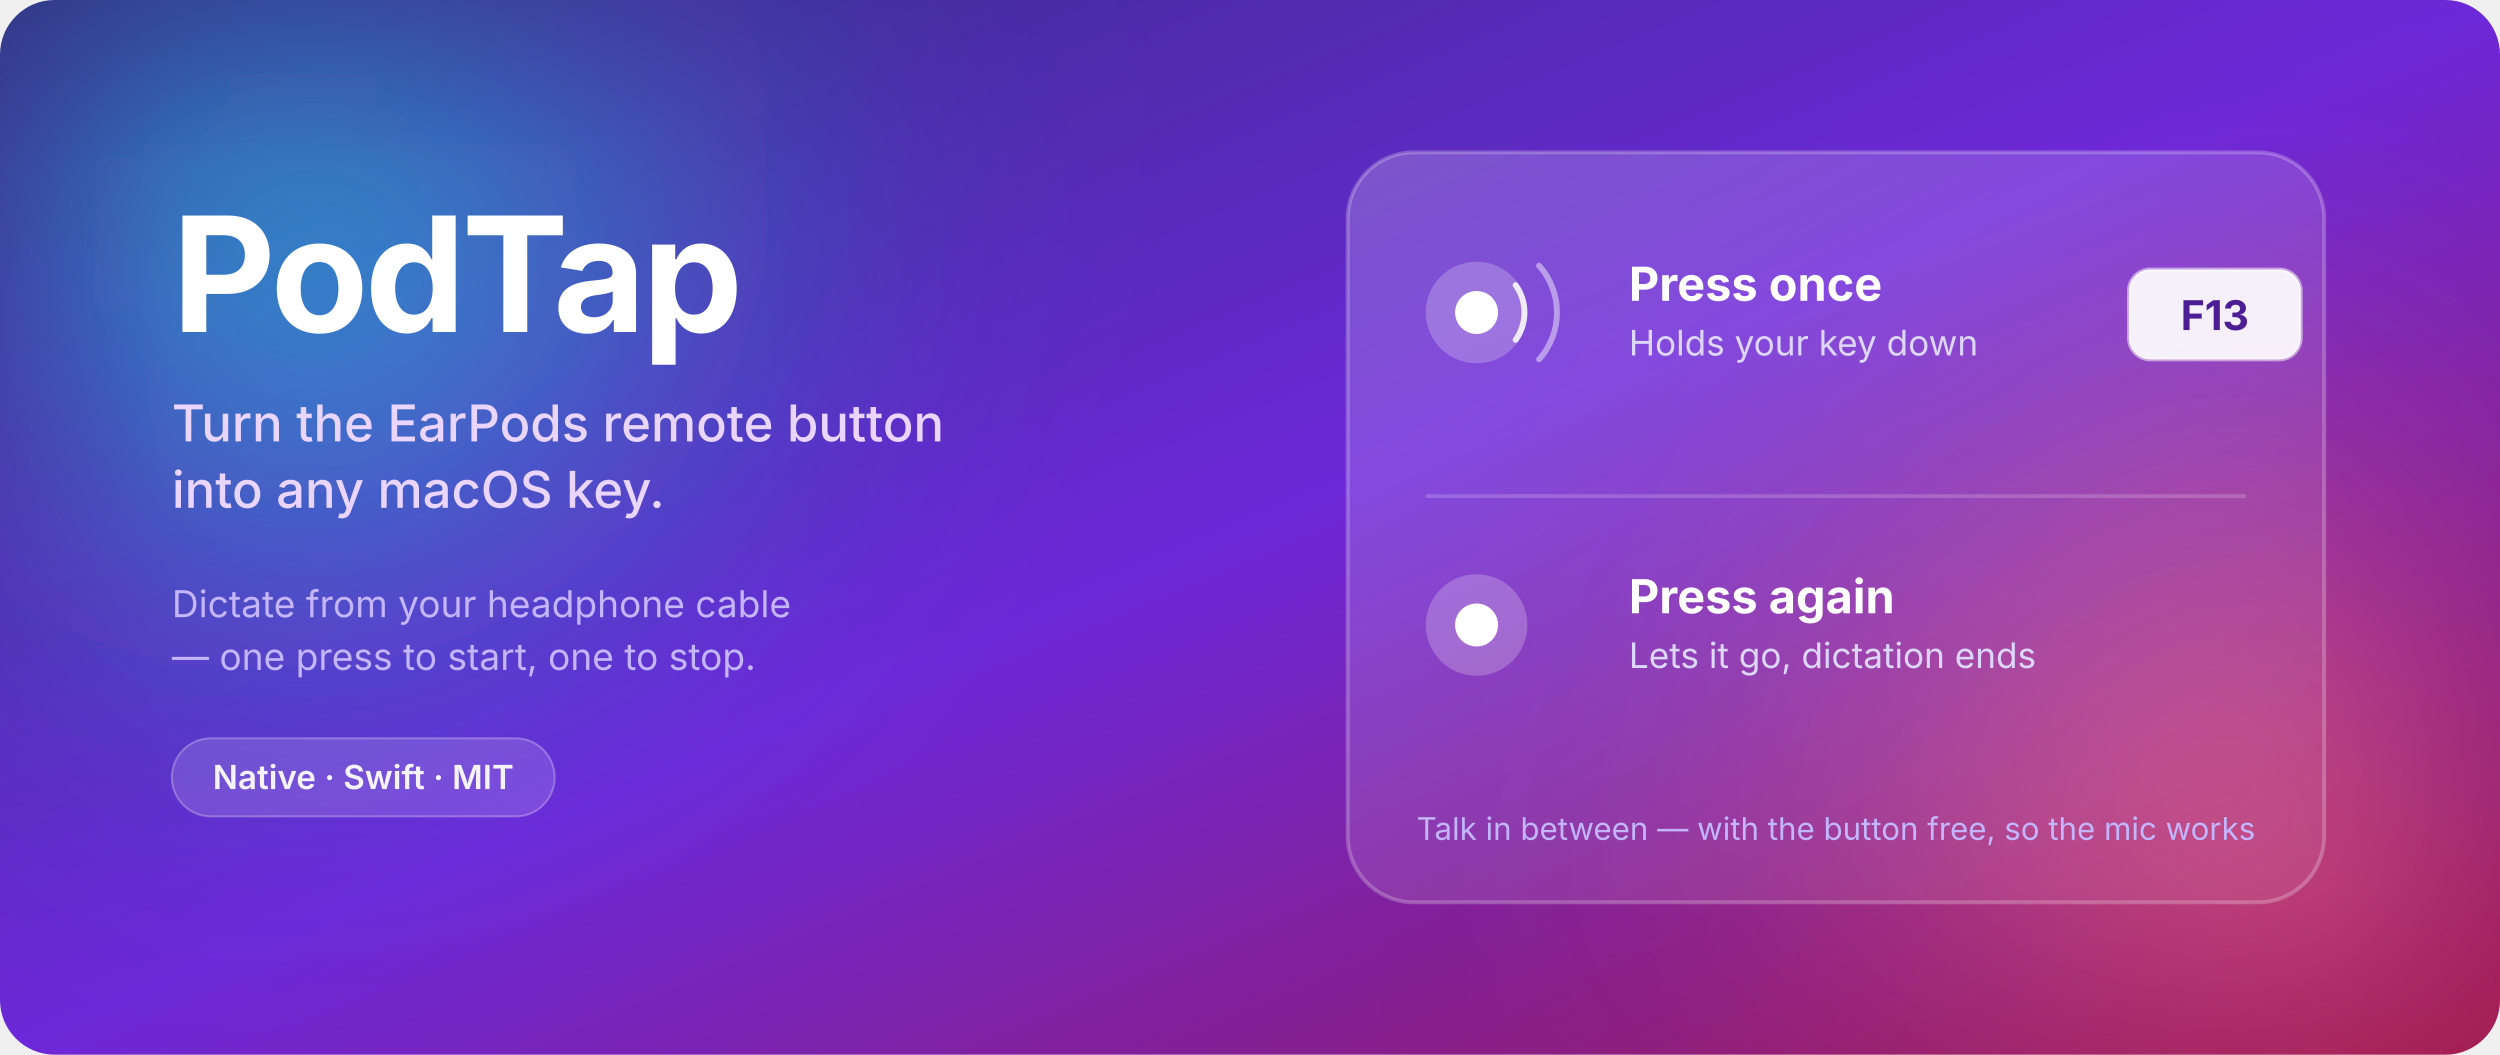
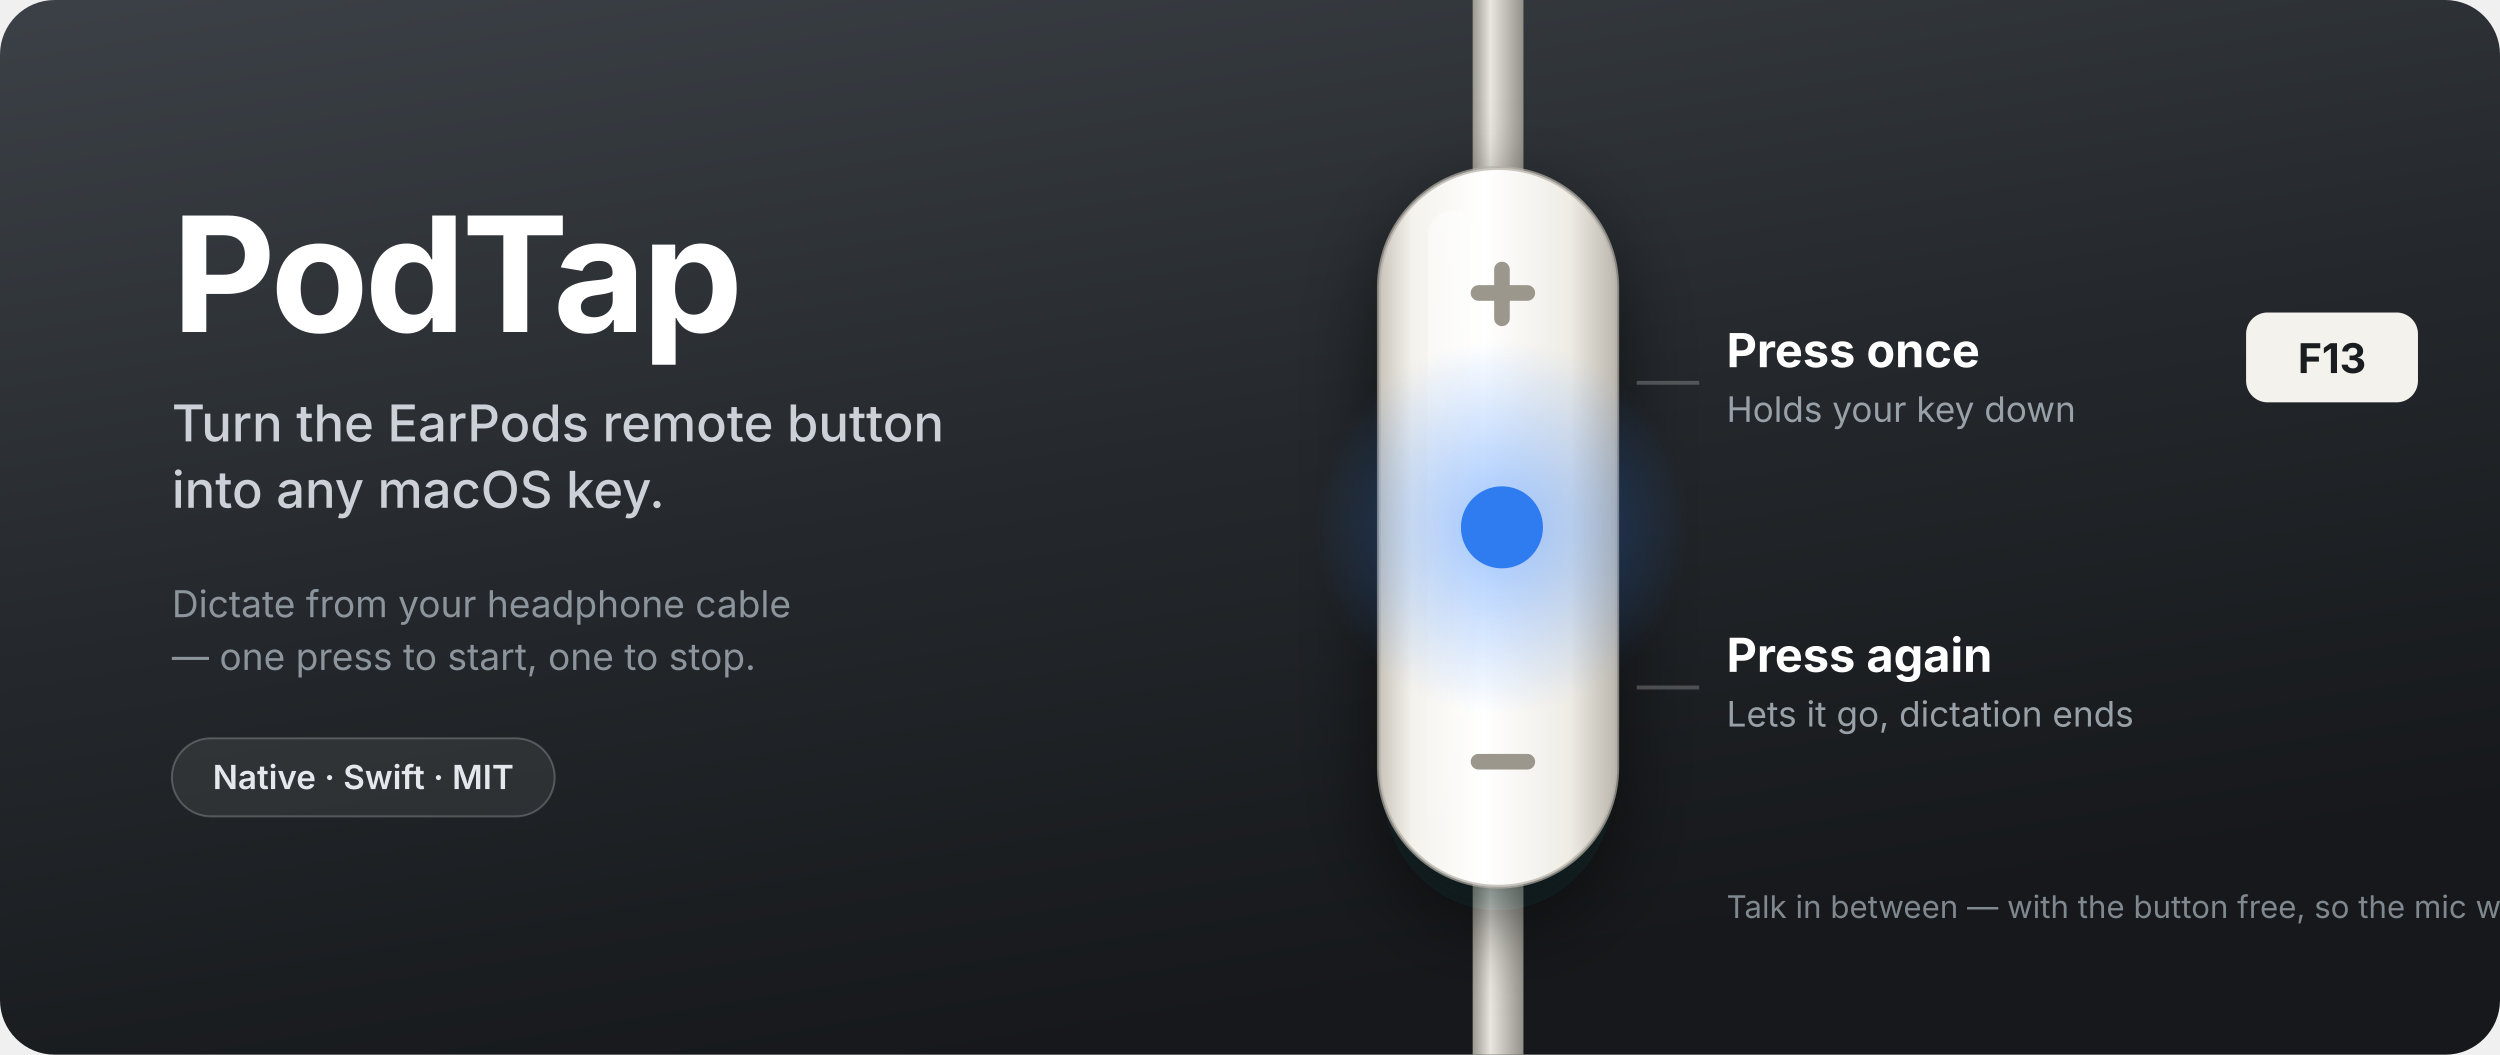
<svg xmlns="http://www.w3.org/2000/svg" viewBox="0 0 1280 540" width="1280" height="540" font-family="-apple-system, BlinkMacSystemFont, 'Segoe UI', Inter, Helvetica, Arial, sans-serif">
  <defs>
-     <linearGradient id="sky" x1="0" y1="0" x2="1" y2="1">
-       <stop offset="0%" stop-color="#312E81" />
-       <stop offset="50%" stop-color="#6D28D9" />
-       <stop offset="100%" stop-color="#9D174D" />
+     <linearGradient id="ground" x1="0" y1="0" x2="0.4" y2="1">
+       <stop offset="0%" stop-color="#3C4147" />
+       <stop offset="55%" stop-color="#24282C" />
+       <stop offset="100%" stop-color="#16181B" />
    </linearGradient>
-     <radialGradient id="haloCool" cx="50%" cy="50%" r="50%">
-       <stop offset="0%" stop-color="#22D3EE" stop-opacity="0.85" />
-       <stop offset="100%" stop-color="#22D3EE" stop-opacity="0" />
+     <linearGradient id="shell" x1="0" y1="0" x2="1" y2="0">
+       <stop offset="0%" stop-color="#C8C4BB" />
+       <stop offset="14%" stop-color="#F4F2EC" />
+       <stop offset="44%" stop-color="#FFFFFF" />
+       <stop offset="80%" stop-color="#EFECE5" />
+       <stop offset="100%" stop-color="#BAB6AD" />
+     </linearGradient>
+     <linearGradient id="cord" x1="0" y1="0" x2="1" y2="0">
+       <stop offset="0%" stop-color="#9A978F" />
+       <stop offset="35%" stop-color="#E9E6DF" />
+       <stop offset="100%" stop-color="#94918A" />
+     </linearGradient>
+     <linearGradient id="sheen" x1="0" y1="0" x2="0" y2="1">
+       <stop offset="0%" stop-color="#FFFFFF" stop-opacity="0.9" />
+       <stop offset="100%" stop-color="#FFFFFF" stop-opacity="0.08" />
+     </linearGradient>
+     <radialGradient id="glow" cx="50%" cy="50%" r="50%">
+       <stop offset="0%" stop-color="#3E8BFF" stop-opacity="0.5" />
+       <stop offset="100%" stop-color="#3E8BFF" stop-opacity="0" />
    </radialGradient>
-     <radialGradient id="haloWarm" cx="50%" cy="50%" r="50%">
-       <stop offset="0%" stop-color="#FB7185" stop-opacity="0.8" />
-       <stop offset="100%" stop-color="#FB7185" stop-opacity="0" />
-     </radialGradient>
-     <linearGradient id="pane" x1="0" y1="0" x2="0.7" y2="1">
-       <stop offset="0%" stop-color="#FFFFFF" stop-opacity="0.20" />
-       <stop offset="100%" stop-color="#FFFFFF" stop-opacity="0.06" />
-     </linearGradient>
-     <filter id="wide" x="-50%" y="-50%" width="200%" height="200%">
-       <feGaussianBlur stdDeviation="90" />
+     <filter id="cast" x="-60%" y="-60%" width="220%" height="220%">
+       <feDropShadow dx="0" dy="16" stdDeviation="22" flood-color="#05070A" flood-opacity="0.6" />
    </filter>
    <clipPath id="frame">
      <rect width="1280" height="540" rx="28" ry="28" />
    </clipPath>
  </defs>
  <g clip-path="url(#frame)">
-     <rect width="1280" height="540" fill="url(#sky)" />
-     <circle cx="140" cy="90" r="300" fill="url(#haloCool)" filter="url(#wide)" />
-     <circle cx="1180" cy="470" r="320" fill="url(#haloWarm)" filter="url(#wide)" />
+     <rect width="1280" height="540" fill="url(#ground)" />
    <g transform="translate(88 170)">
      <text x="0" y="0" font-size="82" font-weight="700" fill="#FFFFFF" letter-spacing="-2">PodTap</text>
-       <text x="0" y="56" font-size="26" font-weight="500" fill="#E9D5FF">
+       <text x="0" y="56" font-size="26" font-weight="500" fill="#CBD1D7">
        <tspan x="0">Turn the EarPods remote button</tspan>
        <tspan x="0" dy="34">into any macOS key.</tspan>
      </text>
-       <text x="0" y="146" font-size="19" fill="#C4B5FD">
+       <text x="0" y="146" font-size="19" fill="#8C949C">
        <tspan x="0">Dictate from your headphone cable</tspan>
        <tspan x="0" dy="27">— one press to start, one to stop.</tspan>
      </text>
      <g transform="translate(0 208)">
-         <rect x="0" y="0" width="196" height="40" rx="20" fill="#FFFFFF" fill-opacity="0.14" stroke="#FFFFFF" stroke-opacity="0.28" />
-         <text x="98" y="26" font-size="17" font-weight="600" fill="#F5F3FF" text-anchor="middle">Native · Swift · MIT</text>
+         <rect x="0" y="0" width="196" height="40" rx="20" fill="#FFFFFF" fill-opacity="0.07" stroke="#FFFFFF" stroke-opacity="0.22" />
+         <text x="98" y="26" font-size="17" font-weight="600" fill="#E4E8EC" text-anchor="middle">Native · Swift · MIT</text>
      </g>
    </g>
-     <g transform="translate(690 78)">
-       <rect x="0" y="0" width="500" height="384" rx="34" fill="url(#pane)" stroke="#FFFFFF" stroke-opacity="0.24" stroke-width="2" />
-       <g transform="translate(40 56)">
-         <circle cx="26" cy="26" r="26" fill="#FFFFFF" fill-opacity="0.22" />
-         <circle cx="26" cy="26" r="11" fill="#FFFFFF" />
-         <g fill="none" stroke="#FFFFFF" stroke-width="3" stroke-linecap="round">
-           <path d="M 46 12 A 24 24 0 0 1 46 40" stroke-opacity="0.85" />
-           <path d="M 58 2 A 36 36 0 0 1 58 50" stroke-opacity="0.45" />
-         </g>
-         <text x="104" y="20" font-size="24" font-weight="650" fill="#FFFFFF">Press once</text>
-         <text x="104" y="48" font-size="18" fill="#DDD6FE">Holds your key down</text>
-         <g transform="translate(360 4)">
-           <rect x="0" y="0" width="88" height="46" rx="11" fill="#FFFFFF" fill-opacity="0.92" />
-           <rect x="0" y="0" width="88" height="46" rx="11" fill="none" stroke="#FFFFFF" stroke-opacity="0.5" stroke-width="2" />
-           <text x="44" y="31" font-size="21" font-weight="700" fill="#4C1D95" text-anchor="middle">F13</text>
-         </g>
+     <g>
+       <rect x="754" y="0" width="26" height="540" fill="url(#cord)" />
+       <g filter="url(#cast)">
+         <rect x="706" y="86" width="122" height="368" rx="61" ry="61" fill="url(#shell)" />
      </g>
-       <line x1="40" y1="176" x2="460" y2="176" stroke="#FFFFFF" stroke-opacity="0.18" stroke-width="2" />
-       <g transform="translate(40 216)">
-         <circle cx="26" cy="26" r="26" fill="#FFFFFF" fill-opacity="0.22" />
-         <circle cx="26" cy="26" r="11" fill="#FFFFFF" />
-         <text x="104" y="20" font-size="24" font-weight="650" fill="#FFFFFF">Press again</text>
-         <text x="104" y="48" font-size="18" fill="#DDD6FE">Lets it go, dictation ends</text>
+       <rect x="706" y="86" width="122" height="368" rx="61" ry="61" fill="none" stroke="#B4B0A7" stroke-width="2" stroke-opacity="0.7" />
+       <rect x="731" y="108" width="25" height="324" rx="12.5" fill="url(#sheen)" opacity="0.5" />
+       <g fill="#9B978D">
+         <rect x="753" y="146" width="33" height="8" rx="4" />
+         <rect x="765" y="134" width="8" height="33" rx="4" />
+         <rect x="753" y="386" width="33" height="8" rx="4" />
      </g>
-       <text x="250" y="352" font-size="16" fill="#C4B5FD" text-anchor="middle">
-         Talk in between — with the button free, so the mic works
-       </text>
+       <circle cx="769" cy="270" r="96" fill="url(#glow)" />
+       <circle cx="769" cy="270" r="21" fill="#2F7BF0" />
    </g>
+     <g transform="translate(884 0)">
+       <line x1="-46" y1="196" x2="-14" y2="196" stroke="#FFFFFF" stroke-opacity="0.22" stroke-width="2" />
+       <text x="0" y="188" font-size="24" font-weight="650" fill="#FFFFFF">Press once</text>
+       <text x="0" y="216" font-size="18" fill="#98A0A8">Holds your key down</text>
+       <g transform="translate(266 160)">
+         <rect x="0" y="0" width="88" height="46" rx="11" fill="#F4F2EC" />
+         <text x="44" y="31" font-size="21" font-weight="700" fill="#1A1D20" text-anchor="middle">F13</text>
+       </g>
+       <line x1="-46" y1="352" x2="-14" y2="352" stroke="#FFFFFF" stroke-opacity="0.22" stroke-width="2" />
+       <text x="0" y="344" font-size="24" font-weight="650" fill="#FFFFFF">Press again</text>
+       <text x="0" y="372" font-size="18" fill="#98A0A8">Lets it go, dictation ends</text>
+     </g>
+     <text x="884" y="470" font-size="16" fill="#7F878F">
+       Talk in between — with the button free, so the mic works
+     </text>
  </g>
</svg>
